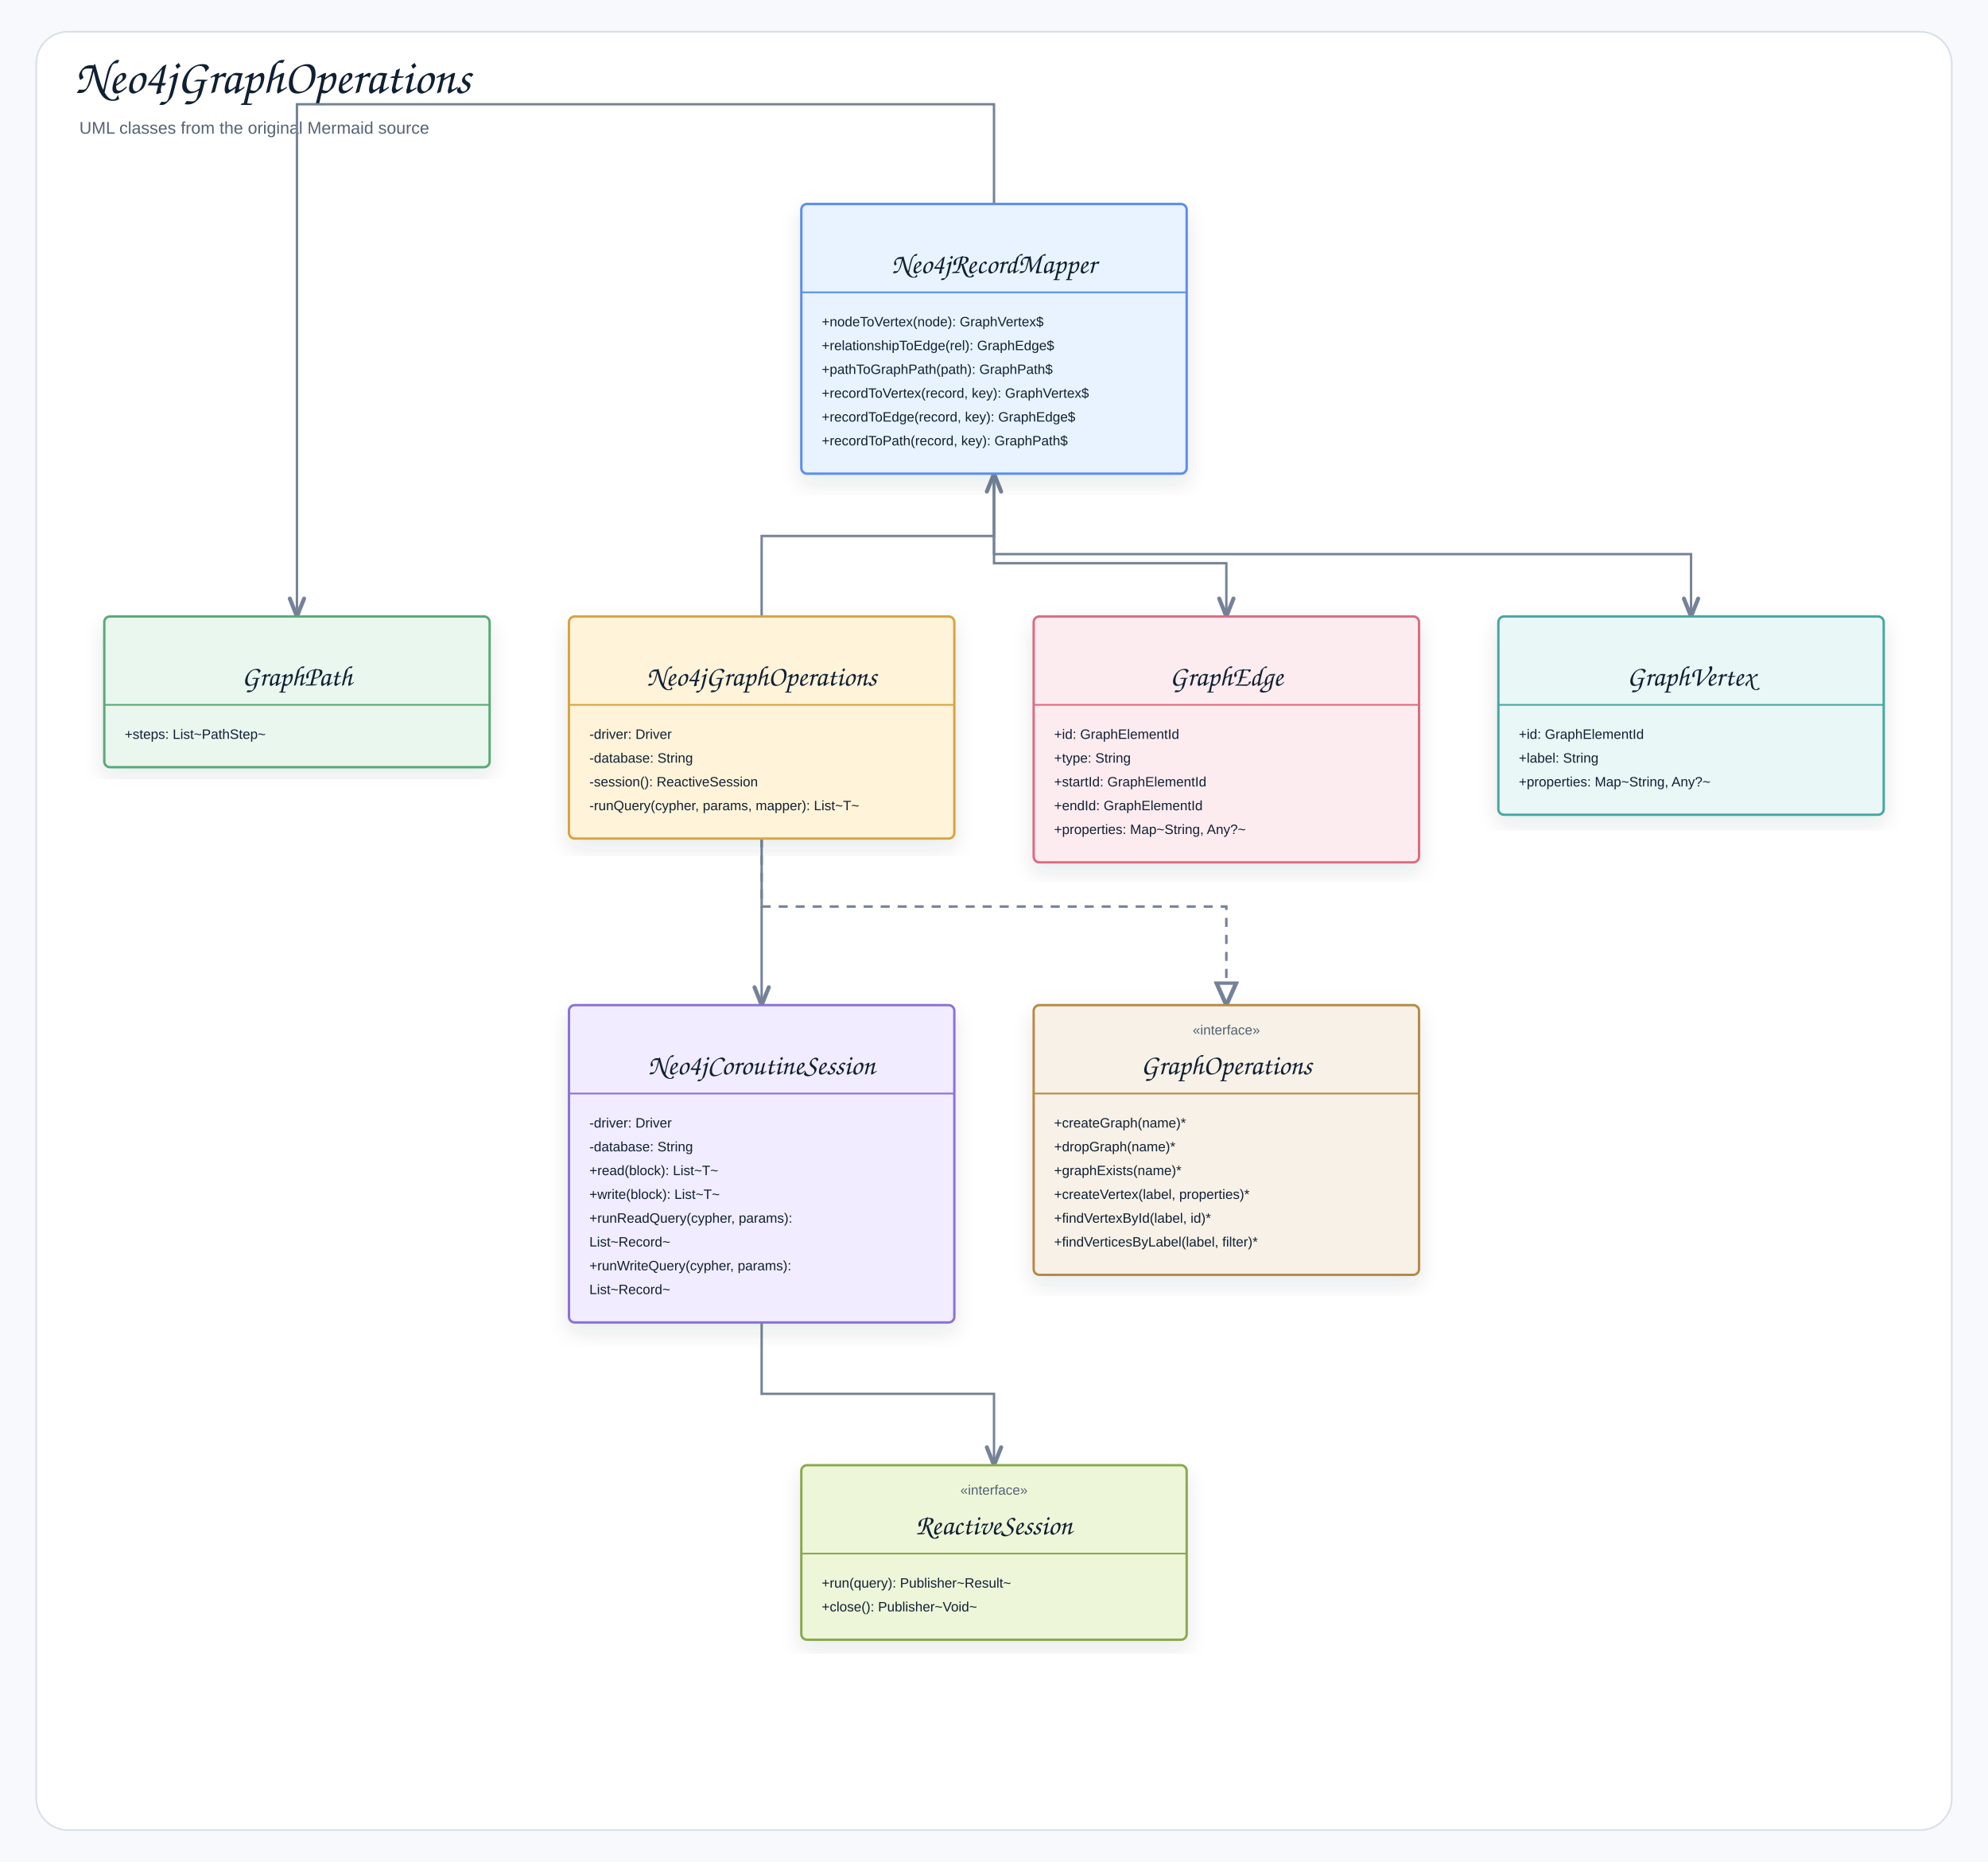
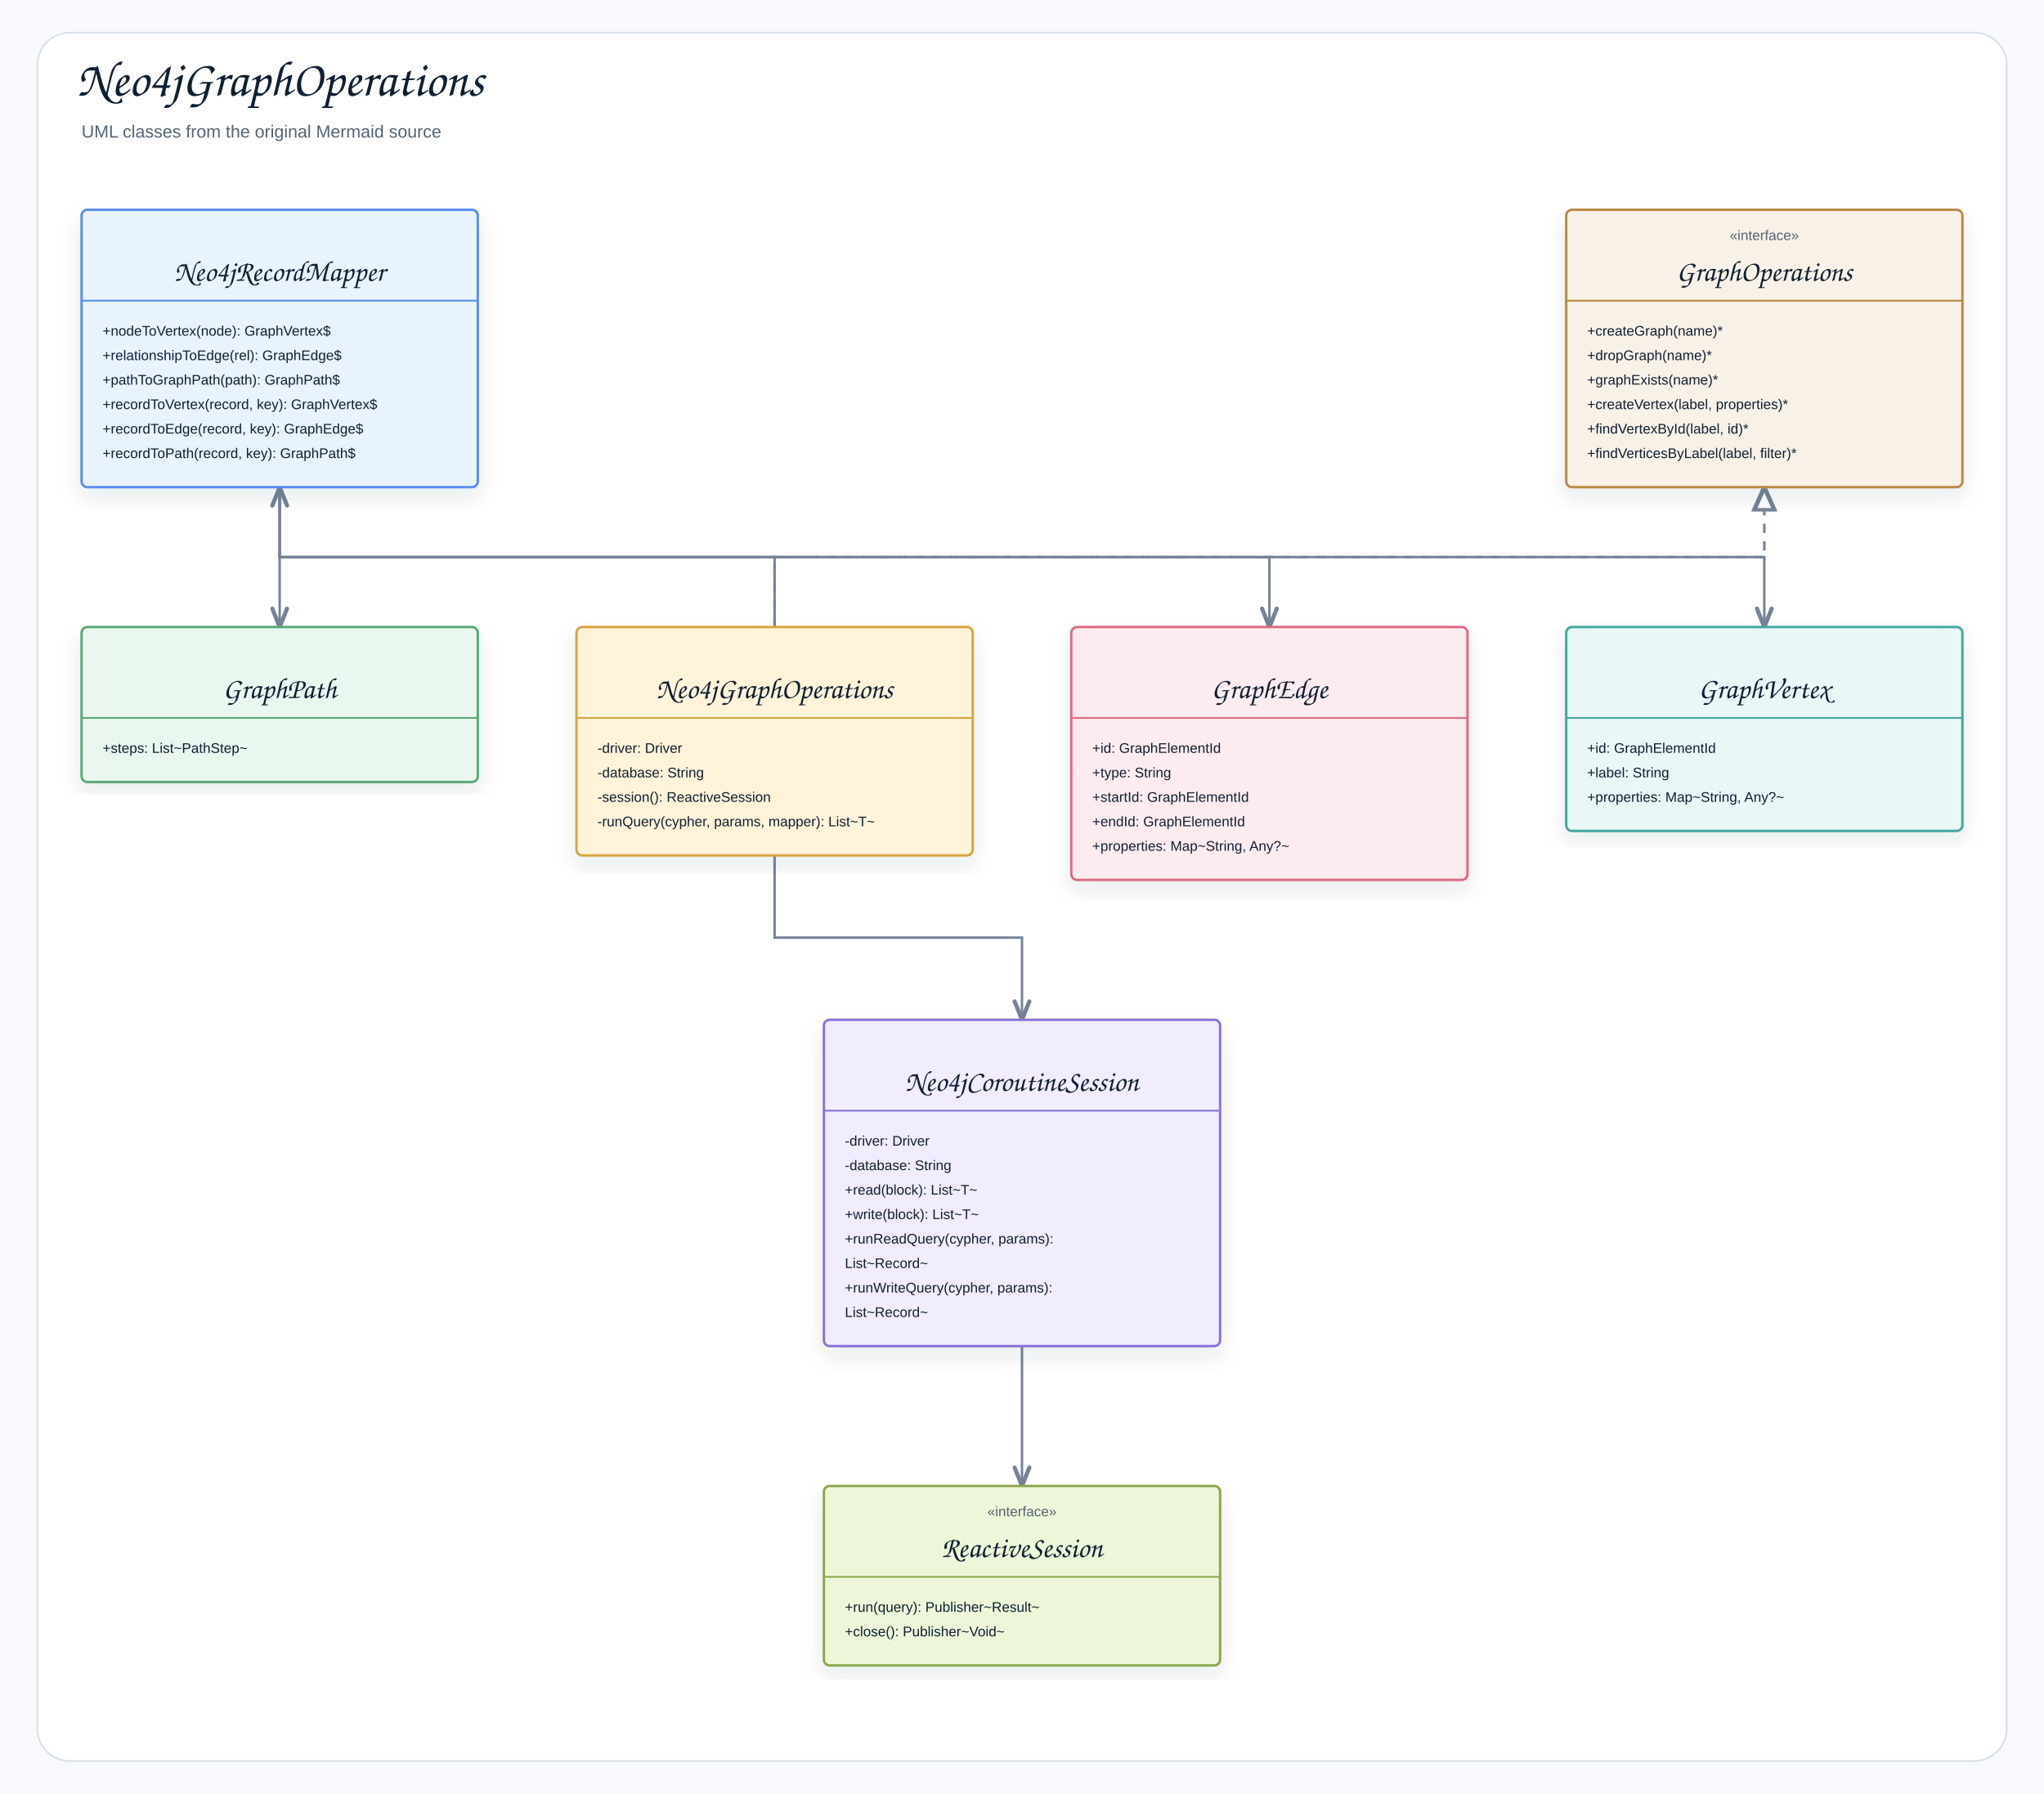
- <svg xmlns="http://www.w3.org/2000/svg" width="1754" height="1643" viewBox="0 0 1754 1643" role="img" aria-label="Neo4jGraphOperations">
+ <svg xmlns="http://www.w3.org/2000/svg" width="1754" height="1539" viewBox="0 0 1754 1539" role="img" aria-label="Neo4jGraphOperations">
  <defs>
    <filter id="shadow" x="-8%" y="-8%" width="116%" height="116%">
      <feDropShadow dx="0" dy="8" stdDeviation="9" flood-color="#1f2937" flood-opacity="0.10" />
    </filter>
    <marker id="openArrow" markerWidth="10" markerHeight="8" refX="8.5" refY="4" orient="auto" markerUnits="strokeWidth">
      <path d="M 1 1 L 8.5 4 L 1 7" fill="none" stroke="#758297" stroke-width="1.7" stroke-linecap="round" stroke-linejoin="round" />
    </marker>
    <marker id="inherit" markerWidth="11" markerHeight="10" refX="9.5" refY="5" orient="auto" markerUnits="strokeWidth">
      <path d="M 0.5 1 L 9.5 5 L 0.5 9 Z" fill="#ffffff" stroke="#758297" stroke-width="1.7" />
    </marker>
    <style>
    .canvas{fill:#f7f9fc}.frame{fill:#fff;stroke:#d8e0ea;stroke-width:1.5}
    .title{font-family:"Architects Daughter","Comic Sans MS","Comic Sans",cursive;font-size:43px;font-weight:400;fill:#102033}
    .subtitle{font-family:"Comic Sans MS","Comic Sans","Comic Neue",Arial,sans-serif;font-size:15px;font-weight:400;fill:#536273}
    .label{font-family:"Architects Daughter","Comic Sans MS","Comic Sans",cursive;font-size:25px;font-weight:400;fill:#102033}
    .smallLabel{font-family:"Architects Daughter","Comic Sans MS","Comic Sans",cursive;font-size:21px;font-weight:400;fill:#102033}
    .mono{font-family:"Comic Sans MS","Comic Sans","Comic Neue",Arial,sans-serif;font-size:12px;font-weight:400;fill:#102033}
    .small{font-family:"Comic Sans MS","Comic Sans","Comic Neue",Arial,sans-serif;font-size:12px;font-weight:400;fill:#536273}
    .strong{font-family:"Comic Sans MS","Comic Sans","Comic Neue",Arial,sans-serif;font-size:13px;font-weight:400;fill:#102033}
    .card{stroke-width:2.1;filter:url(#shadow)}.compartment{stroke-width:1.5;fill:none}
    .line{stroke:#758297;stroke-width:2.1;fill:none;marker-end:url(#openArrow)}
    .plainLine{stroke:#758297;stroke-width:2.1;fill:none}
    .dashed{stroke:#758297;stroke-width:2.1;stroke-dasharray:7 6;fill:none;marker-end:url(#openArrow)}
    .inheritLine{stroke:#758297;stroke-width:2.2;fill:none;marker-end:url(#inherit)}
    .implLine{stroke:#758297;stroke-width:2.2;stroke-dasharray:8 7;fill:none;marker-end:url(#inherit)}
  </style>
  </defs>
-   <rect class="canvas" width="1754" height="1643" />
-   <rect class="frame" x="32" y="28" width="1690" height="1587" rx="28" />
+   <rect class="canvas" width="1754" height="1539" />
+   <rect class="frame" x="32" y="28" width="1690" height="1483" rx="28" />
  <text class="title" x="66" y="82">Neo4jGraphOperations</text>
  <text class="subtitle" x="70" y="118">UML classes from the original Mermaid source</text>
-   <path class="line" d="M877 418 L877 92 L262 92 L262 544" />
-   <path class="line" d="M877 418 L877 497 L1082 497 L1082 544" />
-   <path class="line" d="M877 418 L877 489 L1492 489 L1492 544" />
-   <path class="line" d="M672 1167 L672 1230 L877 1230 L877 1293" />
-   <path class="line" d="M672 544 L672 473 L877 473 L877 418" />
-   <path class="line" d="M672 740 L672 887" />
-   <path class="implLine" d="M672 740 L672 800 L1082 800 L1082 887" />
-   <g transform="translate(707,180)">
+   <path class="line" d="M240 418 L240 478 L240 478 L240 538" />
+   <path class="line" d="M240 418 L240 478 L1089.3 478 L1089.3 538" />
+   <path class="line" d="M240 418 L240 478 L1514 478 L1514 538" />
+   <path class="line" d="M877 1155 L877 1215 L877 1215 L877 1275" />
+   <path class="line" d="M664.7 538 L664.7 478 L240 478 L240 418" />
+   <path class="line" d="M664.7 734 L664.7 804.5 L877 804.5 L877 875" />
+   <path class="implLine" d="M664.7 538 L664.7 478 L1514 478 L1514 418" />
+   <g transform="translate(70,180)">
    <rect class="card" x="0" y="0" width="340" height="238" rx="5" fill="#E8F3FF" stroke="#5B8DEF" />
    <line class="compartment" x1="0" y1="78" x2="340" y2="78" stroke="#5B8DEF" />
    <text class="small" x="170" y="26" text-anchor="middle" />
    <text class="label" x="170" y="61" text-anchor="middle">Neo4jRecordMapper</text>
    <text class="mono" x="18" y="108">+nodeToVertex(node): GraphVertex$</text>
    <text class="mono" x="18" y="129">+relationshipToEdge(rel): GraphEdge$</text>
    <text class="mono" x="18" y="150">+pathToGraphPath(path): GraphPath$</text>
    <text class="mono" x="18" y="171">+recordToVertex(record, key): GraphVertex$</text>
    <text class="mono" x="18" y="192">+recordToEdge(record, key): GraphEdge$</text>
    <text class="mono" x="18" y="213">+recordToPath(record, key): GraphPath$</text>
  </g>
-   <g transform="translate(92,544)">
+   <g transform="translate(70,538)">
    <rect class="card" x="0" y="0" width="340" height="133" rx="5" fill="#EAF7EF" stroke="#58A978" />
    <line class="compartment" x1="0" y1="78" x2="340" y2="78" stroke="#58A978" />
    <text class="small" x="170" y="26" text-anchor="middle" />
    <text class="label" x="170" y="61" text-anchor="middle">GraphPath</text>
    <text class="mono" x="18" y="108">+steps: List~PathStep~</text>
  </g>
-   <g transform="translate(502,544)">
+   <g transform="translate(494.7,538)">
    <rect class="card" x="0" y="0" width="340" height="196" rx="5" fill="#FFF3D9" stroke="#D6A441" />
    <line class="compartment" x1="0" y1="78" x2="340" y2="78" stroke="#D6A441" />
    <text class="small" x="170" y="26" text-anchor="middle" />
    <text class="label" x="170" y="61" text-anchor="middle">Neo4jGraphOperations</text>
    <text class="mono" x="18" y="108">-driver: Driver</text>
    <text class="mono" x="18" y="129">-database: String</text>
    <text class="mono" x="18" y="150">-session(): ReactiveSession</text>
    <text class="mono" x="18" y="171">-runQuery(cypher, params, mapper): List~T~</text>
  </g>
-   <g transform="translate(912,544)">
+   <g transform="translate(919.3,538)">
    <rect class="card" x="0" y="0" width="340" height="217" rx="5" fill="#FDECEF" stroke="#DC6B82" />
    <line class="compartment" x1="0" y1="78" x2="340" y2="78" stroke="#DC6B82" />
    <text class="small" x="170" y="26" text-anchor="middle" />
    <text class="label" x="170" y="61" text-anchor="middle">GraphEdge</text>
    <text class="mono" x="18" y="108">+id: GraphElementId</text>
    <text class="mono" x="18" y="129">+type: String</text>
    <text class="mono" x="18" y="150">+startId: GraphElementId</text>
    <text class="mono" x="18" y="171">+endId: GraphElementId</text>
    <text class="mono" x="18" y="192">+properties: Map~String, Any?~</text>
  </g>
-   <g transform="translate(1322,544)">
+   <g transform="translate(1344,538)">
    <rect class="card" x="0" y="0" width="340" height="175" rx="5" fill="#E9F7F6" stroke="#45A7A1" />
    <line class="compartment" x1="0" y1="78" x2="340" y2="78" stroke="#45A7A1" />
    <text class="small" x="170" y="26" text-anchor="middle" />
    <text class="label" x="170" y="61" text-anchor="middle">GraphVertex</text>
    <text class="mono" x="18" y="108">+id: GraphElementId</text>
    <text class="mono" x="18" y="129">+label: String</text>
    <text class="mono" x="18" y="150">+properties: Map~String, Any?~</text>
  </g>
-   <g transform="translate(502,887)">
+   <g transform="translate(707,875)">
    <rect class="card" x="0" y="0" width="340" height="280" rx="5" fill="#F1ECFF" stroke="#8A72D6" />
    <line class="compartment" x1="0" y1="78" x2="340" y2="78" stroke="#8A72D6" />
    <text class="small" x="170" y="26" text-anchor="middle" />
    <text class="label" x="170" y="61" text-anchor="middle">Neo4jCoroutineSession</text>
    <text class="mono" x="18" y="108">-driver: Driver</text>
    <text class="mono" x="18" y="129">-database: String</text>
    <text class="mono" x="18" y="150">+read(block): List~T~</text>
    <text class="mono" x="18" y="171">+write(block): List~T~</text>
    <text class="mono" x="18" y="192">+runReadQuery(cypher, params):</text>
    <text class="mono" x="18" y="213">List~Record~</text>
    <text class="mono" x="18" y="234">+runWriteQuery(cypher, params):</text>
    <text class="mono" x="18" y="255">List~Record~</text>
  </g>
-   <g transform="translate(912,887)">
+   <g transform="translate(1344,180)">
    <rect class="card" x="0" y="0" width="340" height="238" rx="5" fill="#F7F1E7" stroke="#B88A44" />
    <line class="compartment" x1="0" y1="78" x2="340" y2="78" stroke="#B88A44" />
    <text class="small" x="170" y="26" text-anchor="middle">«interface»</text>
    <text class="label" x="170" y="61" text-anchor="middle">GraphOperations</text>
    <text class="mono" x="18" y="108">+createGraph(name)*</text>
    <text class="mono" x="18" y="129">+dropGraph(name)*</text>
    <text class="mono" x="18" y="150">+graphExists(name)*</text>
    <text class="mono" x="18" y="171">+createVertex(label, properties)*</text>
    <text class="mono" x="18" y="192">+findVertexById(label, id)*</text>
    <text class="mono" x="18" y="213">+findVerticesByLabel(label, filter)*</text>
  </g>
-   <g transform="translate(707,1293)">
+   <g transform="translate(707,1275)">
    <rect class="card" x="0" y="0" width="340" height="154" rx="5" fill="#EEF6D9" stroke="#8BA84D" />
    <line class="compartment" x1="0" y1="78" x2="340" y2="78" stroke="#8BA84D" />
    <text class="small" x="170" y="26" text-anchor="middle">«interface»</text>
    <text class="label" x="170" y="61" text-anchor="middle">ReactiveSession</text>
    <text class="mono" x="18" y="108">+run(query): Publisher~Result~</text>
    <text class="mono" x="18" y="129">+close(): Publisher~Void~</text>
  </g>
</svg>
